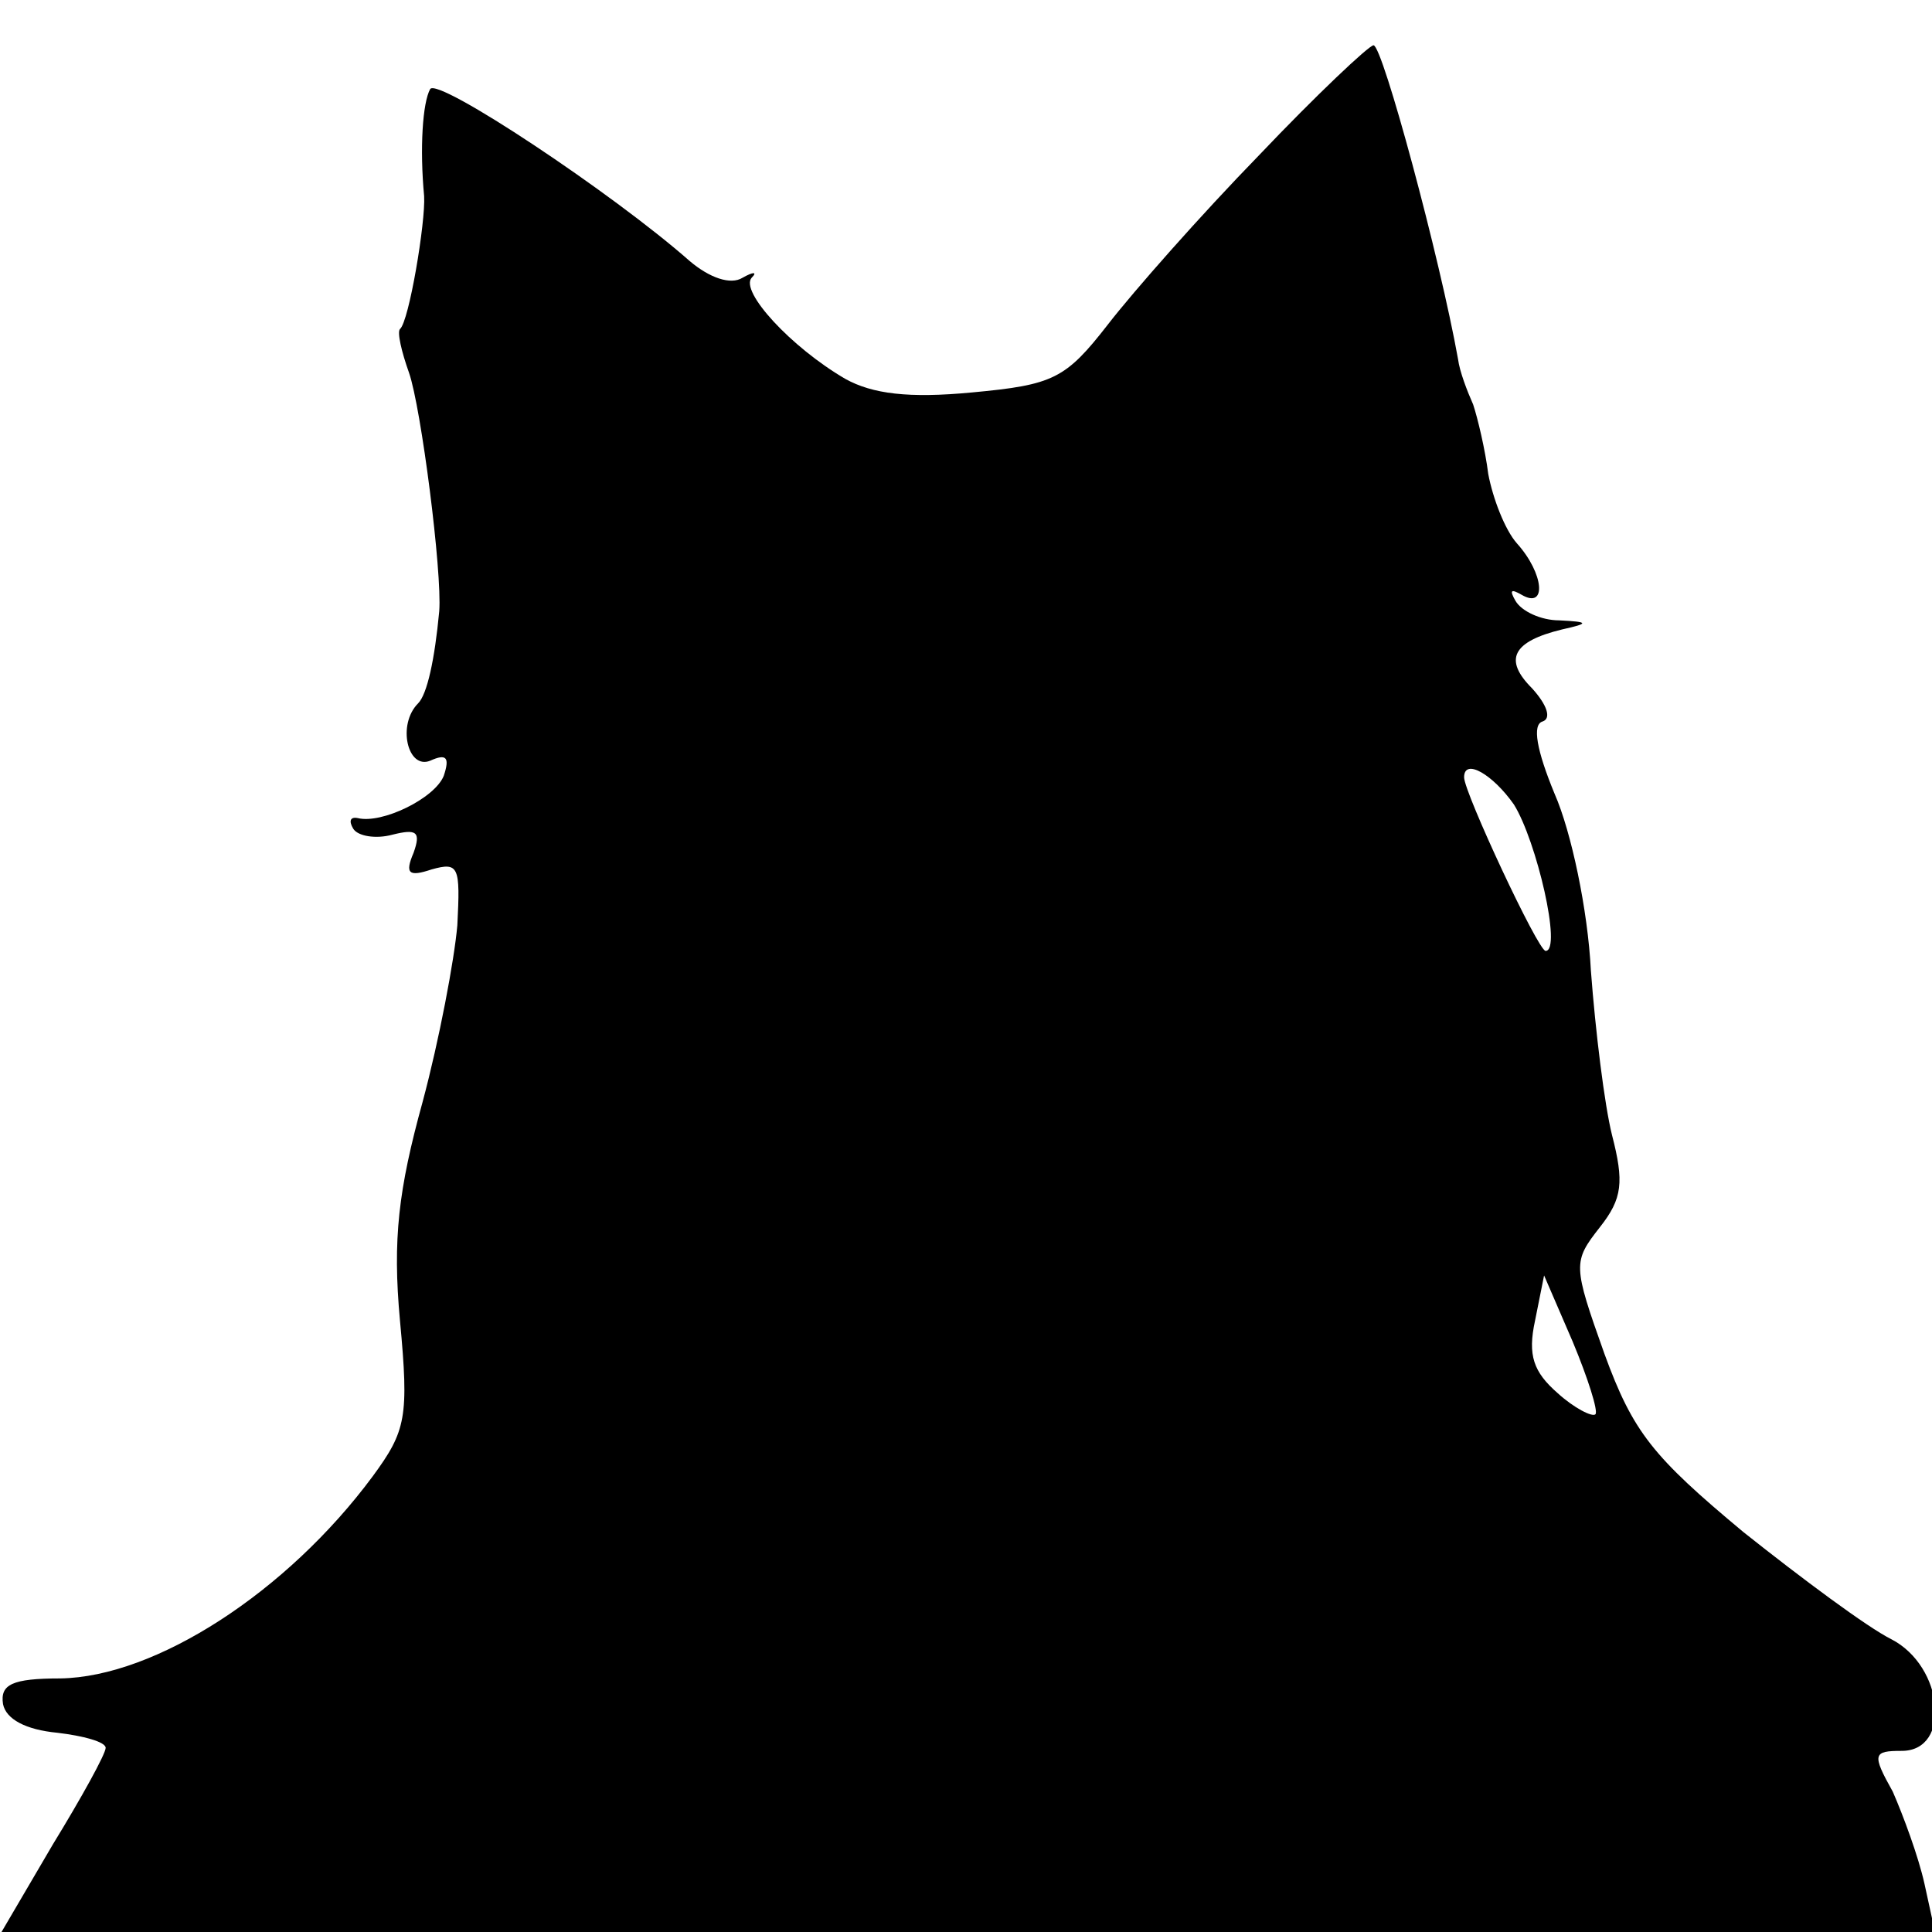
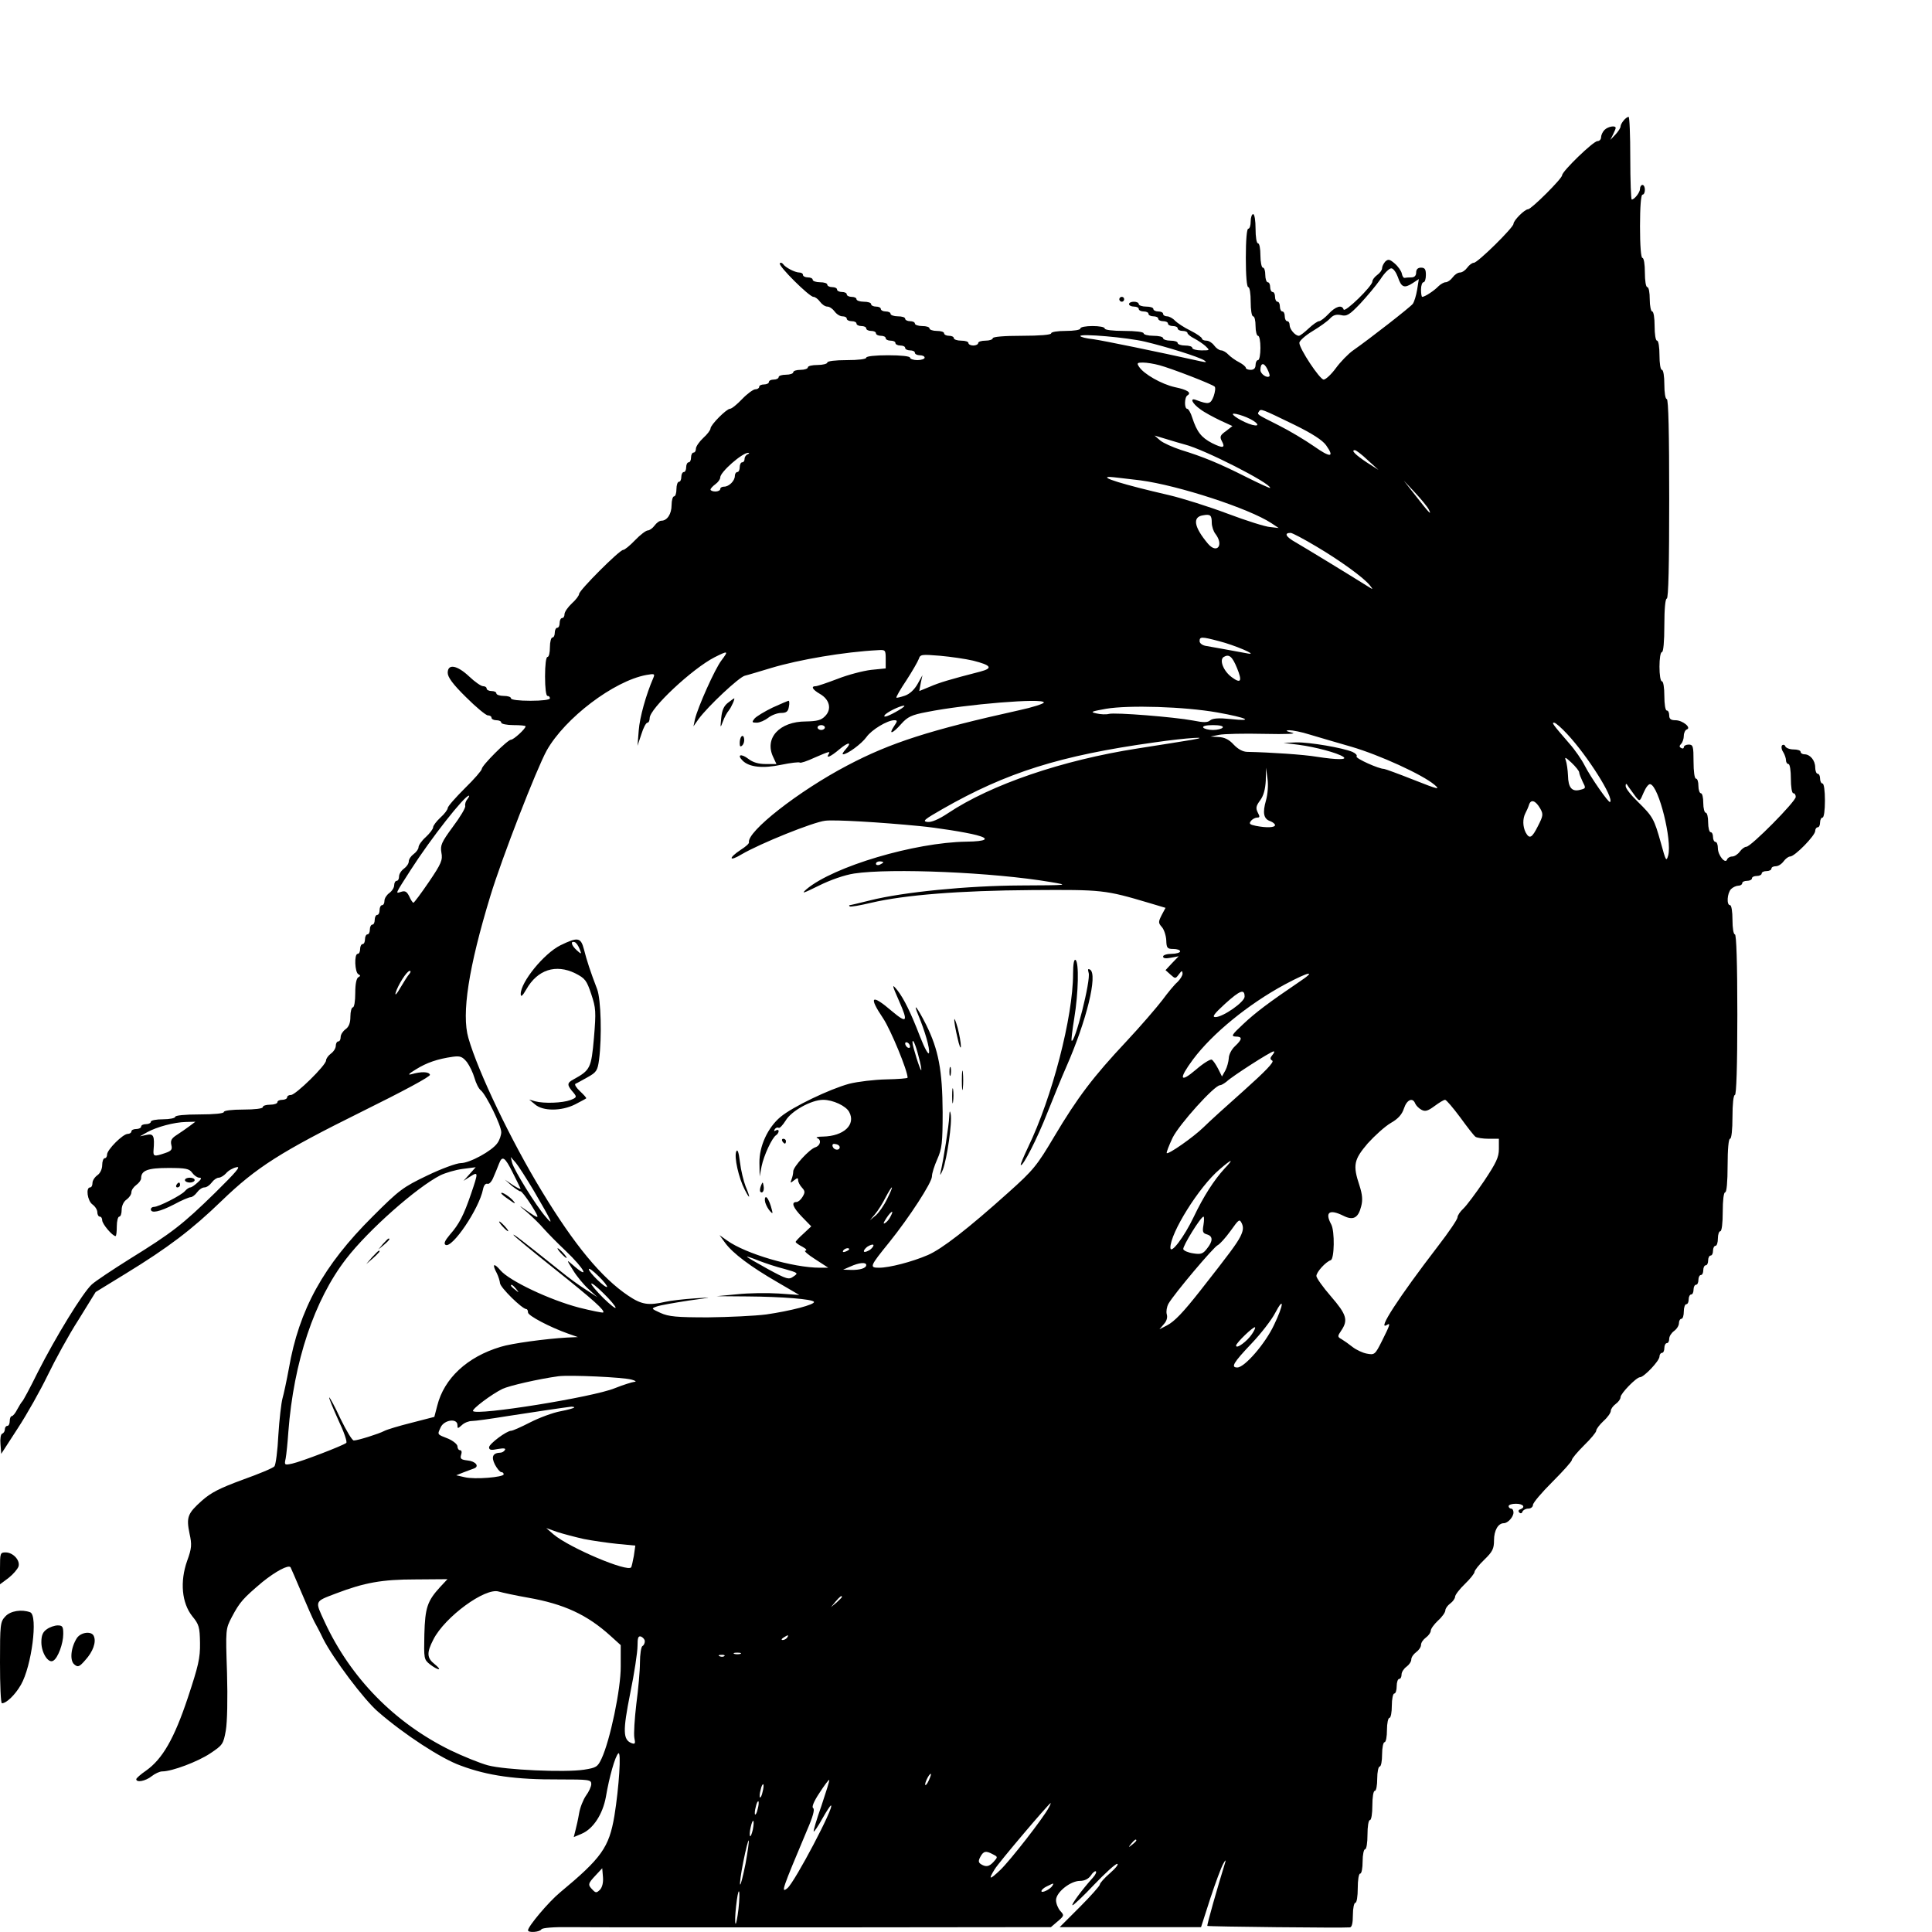
- <svg xmlns="http://www.w3.org/2000/svg" version="1.0" width="128pt" height="128pt" viewBox="0 0 128 128" preserveAspectRatio="xMidYMid meet">
-   <g transform="translate(0,128) scale(0.1,-0.1)" fill="#000000" stroke="none">
-     <path d="M834 1177 c-38 -39 -83 -90 -100 -112 -28 -36 -36 -40 -90 -45 -42 -4 -66 -1 -84 9 -36 21 -70 58 -62 67 4 4 1 4 -6 0 -8 -5 -22 0 -35 11 -51 45 -167 122 -172 114 -5 -9 -7 -39 -4 -71 1 -17 -10 -83 -16 -88 -2 -2 1 -15 6 -29 8 -23 22 -132 20 -158 -3 -32 -8 -55 -14 -61 -14 -14 -7 -44 8 -38 11 5 13 2 9 -10 -6 -15 -41 -32 -57 -28 -5 1 -6 -2 -3 -7 3 -5 15 -7 26 -4 16 4 19 2 14 -12 -6 -14 -3 -16 12 -11 18 5 19 2 17 -37 -2 -23 -12 -76 -23 -117 -16 -58 -20 -91 -15 -145 6 -64 4 -73 -18 -103 -57 -77 -144 -133 -207 -134 -32 0 -40 -4 -38 -17 2 -10 15 -17 36 -19 17 -2 32 -6 32 -10 0 -4 -16 -33 -35 -64 l-34 -58 640 0 641 0 -7 32 c-4 18 -14 45 -21 61 -14 25 -13 27 6 27 33 0 28 56 -7 74 -16 8 -59 40 -98 71 -60 50 -73 66 -92 118 -21 59 -21 61 -3 84 15 19 16 30 8 61 -5 20 -11 69 -14 109 -2 40 -13 92 -24 117 -12 29 -15 46 -8 48 6 2 3 11 -7 22 -19 19 -13 31 20 39 18 4 18 5 -2 6 -12 0 -25 6 -29 13 -4 7 -3 8 4 4 17 -10 15 14 -3 34 -8 9 -16 30 -19 46 -2 16 -7 37 -10 46 -4 9 -9 22 -10 30 -12 67 -50 208 -56 208 -3 0 -38 -33 -76 -73z m169 -430 c15 -24 32 -97 21 -97 -5 0 -54 105 -54 115 0 13 19 2 33 -18z m54 -404 c-2 -2 -14 4 -25 14 -16 14 -20 25 -15 48 l6 30 19 -44 c10 -24 17 -46 15 -48z" />
+ <svg xmlns="http://www.w3.org/2000/svg" version="1.0" width="794pt" height="794pt" viewBox="0 0 794 794" preserveAspectRatio="xMidYMid meet">
+   <g transform="translate(0,794) scale(0.1,-0.1)" fill="#000000" stroke="none">
+     <path d="M6673 7445 c-7 -8 -13 -19 -13 -25 0 -6 -10 -21 -21 -33 l-21 -22 11 22 c6 12 11 24 11 27 0 12 -32 6 -46 -8 -8 -8 -14 -22 -14 -30 0 -9 -7 -16 -15 -16 -17 0 -145 -124 -145 -140 0 -14 -127 -140 -140 -140 -14 0 -60 -46 -60 -60 0 -15 -147 -160 -163 -160 -7 0 -19 -9 -27 -20 -8 -11 -21 -20 -30 -20 -9 0 -22 -9 -30 -20 -8 -11 -21 -20 -29 -20 -7 0 -21 -8 -30 -17 -16 -17 -55 -43 -66 -43 -3 0 -5 14 -5 30 0 17 5 30 10 30 6 0 10 14 10 30 0 23 -4 30 -20 30 -13 0 -20 -7 -20 -20 0 -13 -7 -20 -20 -20 -11 0 -23 -1 -27 -2 -5 -1 -10 7 -12 18 -2 10 -15 29 -29 41 -21 18 -27 19 -39 8 -7 -8 -13 -20 -13 -27 0 -8 -9 -20 -20 -28 -11 -8 -20 -20 -20 -27 0 -19 -113 -129 -118 -115 -7 21 -33 13 -62 -18 -15 -16 -33 -30 -39 -30 -6 0 -25 -13 -43 -30 -17 -16 -35 -30 -40 -30 -15 0 -38 27 -38 44 0 9 -4 16 -10 16 -5 0 -10 9 -10 20 0 11 -4 20 -10 20 -5 0 -10 9 -10 20 0 11 -4 20 -10 20 -5 0 -10 9 -10 20 0 11 -4 20 -10 20 -5 0 -10 9 -10 20 0 11 -4 20 -10 20 -5 0 -10 14 -10 30 0 17 -4 30 -10 30 -5 0 -10 23 -10 50 0 28 -4 50 -10 50 -6 0 -10 27 -10 60 0 33 -4 60 -10 60 -5 0 -10 -13 -10 -30 0 -16 -4 -30 -10 -30 -6 0 -10 -47 -10 -120 0 -73 4 -120 10 -120 6 0 10 -27 10 -60 0 -33 4 -60 10 -60 6 0 10 -18 10 -40 0 -22 5 -40 10 -40 6 0 10 -22 10 -50 0 -27 -4 -50 -10 -50 -5 0 -10 -9 -10 -20 0 -13 -7 -20 -20 -20 -11 0 -20 4 -20 8 0 5 -12 15 -27 23 -16 8 -35 22 -44 31 -9 10 -23 18 -30 18 -8 0 -21 9 -29 20 -8 11 -22 20 -32 20 -10 0 -18 4 -18 8 0 5 -21 20 -47 33 -27 13 -55 32 -64 41 -9 10 -24 18 -33 18 -9 0 -16 5 -16 10 0 6 -9 10 -20 10 -11 0 -20 5 -20 10 0 6 -13 10 -30 10 -16 0 -30 5 -30 10 0 6 -9 10 -20 10 -11 0 -20 -4 -20 -10 0 -5 9 -10 20 -10 11 0 20 -4 20 -10 0 -5 9 -10 20 -10 11 0 20 -4 20 -10 0 -5 9 -10 20 -10 11 0 20 -4 20 -10 0 -5 9 -10 20 -10 11 0 20 -4 20 -10 0 -5 9 -10 20 -10 11 0 20 -4 20 -10 0 -5 9 -10 20 -10 11 0 20 -4 20 -8 0 -5 12 -15 28 -23 15 -8 36 -22 46 -31 19 -18 19 -18 -17 -18 -20 0 -37 5 -37 10 0 6 -13 10 -30 10 -16 0 -30 5 -30 10 0 6 -13 10 -30 10 -16 0 -30 5 -30 10 0 6 -18 10 -40 10 -22 0 -40 5 -40 10 0 6 -33 10 -80 10 -47 0 -80 4 -80 10 0 6 -22 10 -50 10 -27 0 -50 -4 -50 -10 0 -6 -27 -10 -60 -10 -33 0 -60 -4 -60 -10 0 -6 -47 -10 -120 -10 -73 0 -120 -4 -120 -10 0 -5 -13 -10 -30 -10 -16 0 -30 -4 -30 -10 0 -5 -9 -10 -20 -10 -11 0 -20 5 -20 10 0 6 -13 10 -30 10 -16 0 -30 5 -30 10 0 6 -9 10 -20 10 -11 0 -20 5 -20 10 0 6 -13 10 -30 10 -16 0 -30 5 -30 10 0 6 -13 10 -30 10 -16 0 -30 5 -30 10 0 6 -9 10 -20 10 -11 0 -20 5 -20 10 0 6 -13 10 -30 10 -16 0 -30 5 -30 10 0 6 -9 10 -20 10 -11 0 -20 5 -20 10 0 6 -9 10 -20 10 -11 0 -20 5 -20 10 0 6 -13 10 -30 10 -16 0 -30 5 -30 10 0 6 -9 10 -20 10 -11 0 -20 5 -20 10 0 6 -9 10 -20 10 -11 0 -20 5 -20 10 0 6 -9 10 -20 10 -11 0 -20 5 -20 10 0 6 -13 10 -30 10 -16 0 -30 5 -30 10 0 6 -9 10 -20 10 -11 0 -20 5 -20 10 0 6 -7 10 -15 10 -17 0 -57 20 -67 35 -4 5 -10 7 -13 3 -9 -9 121 -138 138 -138 7 0 19 -9 27 -20 8 -11 21 -20 30 -20 9 0 22 -9 30 -20 8 -11 22 -20 32 -20 10 0 18 -4 18 -10 0 -5 9 -10 20 -10 11 0 20 -4 20 -10 0 -5 9 -10 20 -10 11 0 20 -4 20 -10 0 -5 9 -10 20 -10 11 0 20 -4 20 -10 0 -5 9 -10 20 -10 11 0 20 -4 20 -10 0 -5 9 -10 20 -10 11 0 20 -4 20 -10 0 -5 9 -10 20 -10 11 0 20 -4 20 -10 0 -5 9 -10 20 -10 11 0 20 -4 20 -10 0 -5 9 -10 20 -10 11 0 20 -4 20 -10 0 -5 -13 -10 -30 -10 -16 0 -30 5 -30 10 0 6 -37 10 -90 10 -53 0 -90 -4 -90 -10 0 -6 -33 -10 -80 -10 -47 0 -80 -4 -80 -10 0 -5 -18 -10 -40 -10 -22 0 -40 -4 -40 -10 0 -5 -13 -10 -30 -10 -16 0 -30 -4 -30 -10 0 -5 -13 -10 -30 -10 -16 0 -30 -4 -30 -10 0 -5 -9 -10 -20 -10 -11 0 -20 -4 -20 -10 0 -5 -9 -10 -20 -10 -11 0 -20 -4 -20 -10 0 -5 -7 -10 -16 -10 -8 0 -33 -18 -54 -40 -21 -22 -43 -40 -50 -40 -14 0 -80 -66 -80 -81 0 -6 -13 -24 -30 -39 -16 -15 -30 -35 -30 -44 0 -9 -4 -16 -10 -16 -5 0 -10 -9 -10 -20 0 -11 -4 -20 -10 -20 -5 0 -10 -9 -10 -20 0 -11 -4 -20 -10 -20 -5 0 -10 -9 -10 -20 0 -11 -4 -20 -10 -20 -5 0 -10 -13 -10 -30 0 -16 -4 -30 -10 -30 -5 0 -10 -16 -10 -36 0 -36 -18 -64 -42 -64 -8 0 -20 -9 -28 -20 -8 -11 -21 -20 -28 -20 -7 0 -31 -18 -52 -40 -21 -22 -43 -40 -49 -40 -15 0 -181 -166 -181 -181 0 -6 -13 -24 -30 -39 -16 -15 -30 -35 -30 -44 0 -9 -4 -16 -10 -16 -5 0 -10 -9 -10 -20 0 -11 -4 -20 -10 -20 -5 0 -10 -9 -10 -20 0 -11 -4 -20 -10 -20 -5 0 -10 -18 -10 -40 0 -22 -4 -40 -10 -40 -6 0 -10 -33 -10 -80 0 -47 4 -80 10 -80 6 0 10 -4 10 -10 0 -6 -33 -10 -80 -10 -47 0 -80 4 -80 10 0 6 -13 10 -30 10 -16 0 -30 5 -30 10 0 6 -9 10 -20 10 -11 0 -20 5 -20 10 0 6 -7 10 -15 10 -8 0 -34 18 -57 40 -50 47 -88 53 -88 15 0 -18 21 -47 75 -100 41 -41 82 -75 90 -75 8 0 15 -4 15 -10 0 -5 9 -10 20 -10 11 0 20 -4 20 -10 0 -5 23 -10 50 -10 28 0 50 -2 50 -5 0 -10 -49 -55 -60 -55 -14 0 -120 -106 -120 -120 0 -6 -31 -42 -70 -80 -38 -38 -70 -74 -70 -81 0 -6 -13 -24 -30 -39 -16 -15 -30 -33 -30 -40 0 -7 -14 -25 -30 -40 -17 -15 -30 -34 -30 -42 0 -7 -9 -20 -20 -28 -11 -8 -20 -21 -20 -30 0 -9 -9 -22 -20 -30 -11 -8 -20 -22 -20 -32 0 -10 -4 -18 -10 -18 -5 0 -10 -8 -10 -18 0 -10 -9 -24 -20 -32 -11 -8 -20 -22 -20 -32 0 -10 -4 -18 -10 -18 -5 0 -10 -9 -10 -20 0 -11 -4 -20 -10 -20 -5 0 -10 -9 -10 -20 0 -11 -4 -20 -10 -20 -5 0 -10 -9 -10 -20 0 -11 -4 -20 -10 -20 -5 0 -10 -9 -10 -20 0 -11 -4 -20 -10 -20 -5 0 -10 -9 -10 -20 0 -11 -4 -20 -10 -20 -15 0 -12 -77 3 -84 9 -5 9 -7 0 -12 -8 -4 -13 -27 -13 -65 0 -33 -4 -59 -10 -59 -5 0 -10 -17 -10 -38 0 -26 -6 -42 -20 -52 -11 -8 -20 -22 -20 -32 0 -10 -4 -18 -10 -18 -5 0 -10 -8 -10 -18 0 -10 -9 -24 -20 -32 -11 -8 -20 -21 -20 -28 0 -20 -125 -142 -144 -142 -9 0 -16 -4 -16 -10 0 -5 -9 -10 -20 -10 -11 0 -20 -4 -20 -10 0 -5 -13 -10 -30 -10 -16 0 -30 -4 -30 -10 0 -6 -33 -10 -80 -10 -47 0 -80 -4 -80 -10 0 -6 -40 -10 -100 -10 -60 0 -100 -4 -100 -10 0 -5 -22 -10 -50 -10 -27 0 -50 -4 -50 -10 0 -5 -9 -10 -20 -10 -11 0 -20 -4 -20 -10 0 -5 -9 -10 -20 -10 -11 0 -20 -4 -20 -10 0 -5 -7 -10 -15 -10 -20 0 -85 -65 -85 -85 0 -8 -4 -15 -10 -15 -5 0 -10 -13 -10 -28 0 -16 -8 -34 -20 -42 -11 -8 -20 -22 -20 -32 0 -10 -4 -18 -10 -18 -18 0 -11 -55 10 -70 11 -8 20 -22 20 -32 0 -10 5 -18 10 -18 6 0 10 -7 10 -15 0 -15 42 -65 55 -65 3 0 5 18 5 40 0 22 5 40 10 40 6 0 10 13 10 28 0 16 8 34 20 42 11 8 20 21 20 30 0 9 9 22 20 30 11 8 20 20 20 28 0 32 28 42 112 42 72 0 86 -3 98 -20 8 -11 21 -20 29 -20 11 0 9 -6 -7 -20 -12 -11 -25 -20 -30 -20 -5 0 -15 -7 -22 -15 -14 -17 -108 -65 -127 -65 -7 0 -13 -4 -13 -10 0 -18 37 -10 95 20 31 17 62 30 69 30 6 0 18 9 26 20 8 11 21 20 30 20 9 0 22 9 30 20 8 11 21 20 29 20 7 0 21 8 30 18 9 11 28 22 43 25 20 5 -2 -20 -88 -105 -134 -131 -178 -165 -351 -272 -70 -44 -141 -91 -156 -105 -37 -34 -148 -215 -222 -361 -31 -63 -60 -117 -64 -120 -3 -3 -12 -17 -20 -32 -8 -16 -18 -28 -23 -28 -4 0 -8 -9 -8 -20 0 -11 -4 -20 -10 -20 -5 0 -10 -6 -10 -14 0 -8 -5 -16 -11 -18 -6 -2 -9 -21 -7 -43 l3 -40 68 105 c38 58 93 156 123 218 30 62 86 165 126 227 l71 115 124 76 c173 106 271 180 394 299 143 138 244 202 577 367 168 83 282 144 279 151 -4 13 -36 14 -77 2 -16 -4 -9 3 19 20 45 28 89 43 152 52 30 4 39 1 58 -22 11 -15 25 -44 31 -65 6 -21 17 -44 26 -51 22 -18 84 -144 84 -172 0 -12 -7 -33 -16 -45 -22 -32 -114 -82 -150 -82 -17 0 -80 -23 -138 -51 -100 -48 -115 -59 -225 -169 -202 -201 -302 -382 -344 -625 -9 -49 -21 -105 -26 -122 -5 -18 -13 -86 -17 -150 -3 -65 -11 -123 -16 -129 -5 -7 -63 -31 -130 -55 -95 -35 -131 -53 -169 -87 -58 -52 -64 -67 -50 -135 10 -45 9 -60 -10 -112 -30 -85 -22 -173 21 -227 28 -34 31 -45 32 -110 1 -63 -7 -95 -50 -225 -56 -168 -104 -252 -172 -300 -22 -15 -40 -31 -40 -35 0 -15 38 -8 63 12 14 11 33 20 44 20 40 0 146 40 197 74 51 34 54 38 64 94 6 34 8 132 5 237 -6 180 -6 180 20 230 33 62 46 76 125 143 56 45 107 72 116 61 1 -2 22 -49 45 -104 23 -55 47 -109 53 -120 6 -11 23 -42 36 -70 41 -81 169 -252 227 -301 106 -92 259 -192 338 -220 112 -42 228 -58 404 -57 124 0 133 -1 133 -19 0 -10 -10 -32 -22 -48 -11 -16 -24 -48 -28 -72 -4 -24 -11 -55 -15 -70 l-7 -28 33 14 c47 20 86 80 99 151 14 83 38 167 51 179 13 13 3 -140 -16 -257 -22 -130 -53 -173 -224 -315 -47 -39 -131 -139 -131 -155 0 -11 48 -8 55 4 4 6 50 10 118 9 62 -1 531 -1 1044 -1 l932 1 28 24 c27 23 27 25 10 43 -9 11 -17 30 -17 44 0 32 59 79 98 79 19 0 35 8 45 22 8 13 18 20 21 17 3 -3 -2 -14 -12 -25 -46 -51 -92 -114 -84 -114 4 0 45 38 89 85 45 47 87 85 94 85 8 0 -5 -17 -29 -38 -23 -20 -42 -41 -42 -47 0 -5 -37 -47 -82 -92 l-83 -83 291 0 290 0 38 118 c21 64 45 128 53 142 9 17 12 18 8 5 -31 -100 -76 -257 -73 -260 3 -3 559 -9 586 -6 8 1 12 18 12 51 0 28 5 50 10 50 6 0 10 27 10 60 0 33 4 60 10 60 6 0 10 23 10 50 0 28 5 50 10 50 6 0 10 27 10 60 0 33 4 60 10 60 6 0 10 27 10 60 0 33 4 60 10 60 6 0 10 23 10 50 0 28 5 50 10 50 6 0 10 23 10 50 0 28 5 50 10 50 6 0 10 23 10 50 0 28 5 50 10 50 6 0 10 23 10 50 0 28 5 50 10 50 6 0 10 14 10 30 0 17 5 30 10 30 6 0 10 8 10 18 0 10 9 24 20 32 11 8 20 21 20 30 0 9 9 22 20 30 11 8 20 21 20 30 0 9 9 22 20 30 11 8 20 21 20 28 0 8 14 27 30 42 17 15 30 34 30 42 0 7 9 20 20 28 11 8 20 21 20 28 0 7 18 31 40 52 22 21 40 44 40 50 0 6 18 29 40 50 34 33 40 45 40 80 0 40 17 70 40 70 17 0 40 26 40 44 0 9 -4 16 -10 16 -5 0 -10 5 -10 10 0 6 14 10 30 10 30 0 41 -14 18 -23 -8 -2 -9 -8 -4 -13 5 -5 11 -4 13 4 3 6 13 12 24 12 10 0 19 7 19 15 0 9 36 51 80 95 44 44 80 84 80 90 0 6 23 33 50 60 28 27 50 54 50 60 0 7 14 25 30 40 17 15 30 34 30 42 0 7 9 20 20 28 11 8 20 20 20 28 0 15 65 82 80 82 16 0 80 67 80 85 0 8 5 15 10 15 6 0 10 9 10 20 0 11 5 20 10 20 6 0 10 8 10 18 0 10 9 24 20 32 11 8 20 22 20 32 0 10 5 18 10 18 6 0 10 14 10 30 0 17 5 30 10 30 6 0 10 9 10 20 0 11 5 20 10 20 6 0 10 9 10 20 0 11 5 20 10 20 6 0 10 9 10 20 0 11 5 20 10 20 6 0 10 9 10 20 0 11 5 20 10 20 6 0 10 9 10 20 0 11 5 20 10 20 6 0 10 9 10 20 0 11 5 20 10 20 6 0 10 14 10 30 0 17 5 30 10 30 6 0 10 33 10 80 0 47 4 80 10 80 6 0 10 43 10 110 0 67 4 110 10 110 6 0 10 37 10 90 0 53 4 90 10 90 6 0 10 117 10 330 0 213 -4 330 -10 330 -6 0 -10 27 -10 60 0 33 -4 60 -10 60 -15 0 -12 49 4 66 8 8 22 14 30 14 9 0 16 5 16 10 0 6 9 10 20 10 11 0 20 5 20 10 0 6 9 10 20 10 11 0 20 5 20 10 0 6 9 10 20 10 11 0 20 5 20 10 0 6 8 10 18 10 10 0 24 9 32 20 8 11 20 20 27 20 19 0 103 86 103 105 0 8 5 15 10 15 6 0 10 9 10 20 0 11 5 20 10 20 6 0 10 30 10 70 0 40 -4 70 -10 70 -5 0 -10 9 -10 20 0 11 -4 20 -10 20 -5 0 -10 12 -10 26 0 29 -21 54 -44 54 -9 0 -16 5 -16 10 0 6 -13 10 -29 10 -16 0 -31 6 -34 13 -2 6 -8 8 -13 4 -4 -4 -3 -17 4 -27 7 -11 12 -27 12 -35 0 -8 5 -15 10 -15 6 0 10 -27 10 -60 0 -33 4 -60 10 -60 6 0 10 -7 10 -15 0 -19 -184 -205 -203 -205 -7 0 -19 -9 -27 -20 -8 -11 -22 -20 -31 -20 -10 0 -19 -6 -21 -12 -7 -21 -38 17 -38 46 0 14 -4 26 -10 26 -5 0 -10 9 -10 20 0 11 -4 20 -10 20 -5 0 -10 18 -10 40 0 22 -4 40 -10 40 -5 0 -10 18 -10 40 0 22 -4 40 -10 40 -5 0 -10 14 -10 30 0 17 -4 30 -10 30 -6 0 -10 30 -10 70 0 63 -2 70 -20 70 -11 0 -20 -5 -20 -11 0 -5 -5 -7 -11 -3 -8 4 -8 9 0 17 6 6 11 21 11 33 0 12 6 24 12 26 21 7 -17 38 -46 38 -19 0 -26 5 -26 20 0 11 -4 20 -10 20 -6 0 -10 27 -10 60 0 33 -4 60 -10 60 -6 0 -10 27 -10 60 0 33 4 60 10 60 6 0 10 43 10 110 0 67 4 110 10 110 7 0 10 143 10 410 0 267 -3 410 -10 410 -6 0 -10 27 -10 60 0 33 -4 60 -10 60 -6 0 -10 27 -10 60 0 33 -4 60 -10 60 -6 0 -10 27 -10 60 0 33 -4 60 -10 60 -5 0 -10 23 -10 50 0 28 -4 50 -10 50 -6 0 -10 27 -10 60 0 33 -4 60 -10 60 -6 0 -10 50 -10 130 0 80 4 130 10 130 6 0 10 9 10 20 0 11 -4 20 -10 20 -5 0 -10 -7 -10 -16 0 -15 -23 -44 -34 -44 -3 0 -6 77 -6 170 0 94 -3 170 -7 170 -5 -1 -14 -7 -20 -15z m-928 -644 c14 -42 26 -47 60 -25 l26 17 -7 -44 c-4 -24 -12 -50 -18 -58 -11 -14 -175 -142 -245 -191 -20 -14 -52 -47 -71 -73 -19 -26 -42 -47 -50 -47 -16 0 -100 127 -100 151 0 8 24 30 54 48 30 18 62 41 72 52 13 14 25 18 45 14 24 -6 35 1 79 47 27 29 65 74 83 100 17 27 38 47 46 45 8 -1 19 -17 26 -36z m-1040 -265 c89 -21 223 -63 244 -77 12 -8 9 -9 -14 -4 -185 41 -400 85 -442 91 -29 3 -53 9 -53 13 0 11 193 -6 265 -23z m60 -97 c49 -13 217 -78 227 -88 4 -4 2 -21 -4 -39 -13 -34 -21 -35 -72 -16 -28 11 -17 -14 17 -38 17 -13 55 -33 82 -46 l50 -23 -27 -21 c-23 -16 -26 -23 -17 -40 16 -29 6 -32 -40 -9 -44 23 -62 46 -81 104 -6 20 -16 37 -21 37 -12 0 -12 47 1 55 18 11 1 23 -52 34 -54 12 -128 54 -147 84 -10 15 -7 17 16 17 16 0 46 -5 68 -11z m452 -45 c-9 -10 -37 9 -37 25 0 30 14 33 28 5 7 -14 12 -28 9 -30z m105 -201 c71 -35 113 -62 128 -83 36 -51 18 -52 -50 -4 -36 25 -101 64 -145 86 -93 47 -89 44 -81 57 8 12 8 12 148 -56z m-199 32 c45 -19 61 -41 23 -31 -35 9 -96 46 -75 46 9 0 33 -7 52 -15z m-253 -112 c79 -20 350 -158 350 -178 0 -3 -45 18 -99 45 -111 56 -177 83 -268 111 -33 11 -72 28 -85 39 l-23 20 50 -15 c28 -9 61 -18 75 -22z m751 -64 l44 -40 -47 30 c-48 32 -67 51 -50 51 5 0 29 -18 53 -41z m-2548 24 c-7 -2 -13 -11 -13 -19 0 -8 -4 -14 -10 -14 -5 0 -10 -9 -10 -20 0 -11 -4 -20 -10 -20 -5 0 -10 -7 -10 -16 0 -20 -24 -44 -44 -44 -9 0 -16 -4 -16 -10 0 -5 -9 -10 -20 -10 -11 0 -20 4 -20 8 0 4 9 14 20 22 11 8 20 20 20 28 0 22 90 101 115 101 6 0 4 -3 -2 -6z m1613 -107 c158 -21 448 -116 539 -176 l30 -20 -35 4 c-19 1 -98 26 -175 55 -77 29 -185 63 -240 76 -191 44 -290 75 -244 75 9 0 64 -7 125 -14z m1186 -120 c14 -28 0 -13 -56 59 l-47 60 46 -49 c25 -27 51 -58 57 -70z m-892 -54 c0 -15 7 -36 15 -46 36 -47 6 -84 -31 -40 -57 68 -64 109 -21 116 31 6 37 1 37 -30z m430 -98 c98 -58 196 -129 220 -160 14 -18 14 -18 -10 -3 -83 52 -257 158 -295 180 -41 23 -49 39 -21 39 7 0 54 -25 106 -56z m-400 -389 c63 -16 162 -58 120 -51 -77 14 -158 29 -177 32 -13 3 -23 11 -23 19 0 19 8 19 80 0z m-1370 -74 l0 -38 -60 -6 c-33 -4 -95 -20 -138 -37 -42 -16 -83 -30 -89 -30 -22 0 -14 -14 17 -32 40 -23 49 -63 21 -91 -16 -17 -33 -21 -79 -22 -109 0 -172 -69 -134 -147 l13 -28 -44 0 c-30 0 -53 7 -71 21 -30 23 -49 18 -24 -7 27 -27 83 -33 159 -17 39 8 73 12 76 9 3 -3 30 6 60 20 62 27 67 28 58 14 -12 -19 10 -9 44 20 38 32 55 32 26 0 -10 -11 -15 -20 -10 -20 17 0 76 43 96 71 21 30 86 69 114 69 14 0 14 -3 -1 -25 -24 -36 -6 -31 30 10 26 29 42 37 106 49 160 32 480 58 480 39 0 -5 -46 -20 -102 -32 -365 -81 -528 -133 -706 -227 -200 -105 -413 -272 -404 -316 1 -5 -14 -18 -33 -30 -53 -35 -50 -51 3 -19 77 45 293 132 343 138 38 5 225 -6 389 -22 72 -7 187 -25 233 -37 58 -15 41 -26 -41 -27 -213 -3 -546 -102 -657 -195 -24 -21 -15 -18 50 14 48 24 106 44 145 50 151 23 573 5 808 -35 77 -13 76 -13 -123 -14 -219 -1 -482 -27 -618 -61 -44 -11 -82 -20 -85 -20 -3 0 -3 -2 0 -5 3 -3 43 4 89 15 137 32 362 50 659 52 291 2 301 1 483 -53 l67 -20 -16 -30 c-14 -28 -14 -32 1 -49 9 -10 17 -35 18 -54 1 -32 4 -36 29 -36 15 0 28 -4 28 -10 0 -5 -16 -10 -35 -10 -19 0 -35 -5 -35 -11 0 -8 11 -9 32 -5 l32 6 -27 -28 -27 -29 20 -18 c20 -18 21 -18 35 1 12 16 14 16 15 3 0 -9 -10 -24 -21 -35 -12 -10 -40 -44 -62 -74 -23 -30 -89 -107 -148 -170 -136 -145 -200 -229 -297 -392 -70 -118 -85 -137 -188 -229 -166 -149 -273 -232 -331 -257 -65 -28 -158 -52 -200 -52 -41 0 -39 5 42 105 82 102 175 245 175 270 0 13 10 44 22 71 19 43 22 66 22 194 -1 172 -17 256 -68 359 -37 73 -56 96 -32 39 27 -65 48 -137 44 -155 -2 -10 -18 18 -37 67 -38 99 -66 155 -92 189 -25 31 -24 25 6 -43 38 -86 33 -94 -29 -42 -85 73 -98 62 -36 -30 31 -47 100 -214 100 -243 0 -3 -39 -6 -88 -7 -48 -1 -116 -9 -152 -18 -81 -22 -233 -95 -282 -136 -53 -44 -88 -121 -87 -189 l1 -56 8 42 c9 44 43 118 60 128 5 3 10 11 10 16 0 6 -5 7 -12 3 -7 -4 -8 -3 -4 5 4 6 11 9 16 6 4 -3 17 11 29 30 23 39 105 85 154 85 40 0 94 -25 107 -50 28 -52 -22 -99 -107 -101 -21 0 -32 -3 -25 -6 19 -7 14 -31 -7 -38 -24 -7 -91 -80 -91 -99 0 -8 -3 -23 -7 -33 -6 -16 -5 -16 10 -4 14 11 17 11 17 1 0 -8 7 -21 16 -31 13 -14 13 -20 2 -38 -7 -12 -18 -21 -25 -21 -23 0 -14 -23 24 -62 l37 -38 -32 -30 c-18 -16 -32 -31 -32 -34 0 -3 12 -12 28 -20 15 -8 20 -15 12 -16 -8 0 10 -16 40 -35 l54 -35 -34 0 c-111 0 -305 57 -382 112 l-31 22 24 -33 c31 -42 104 -97 215 -161 l89 -52 -85 6 c-47 3 -123 2 -170 -3 l-85 -8 127 -1 c142 -1 266 -11 273 -22 7 -11 -98 -38 -196 -52 -46 -6 -154 -11 -239 -12 -129 0 -162 3 -195 18 -39 18 -40 18 -15 27 14 5 72 15 130 24 102 14 103 14 25 9 -44 -3 -98 -9 -120 -14 -70 -16 -98 -12 -153 25 -110 74 -221 208 -355 429 -125 205 -262 490 -302 630 -29 99 1 291 90 583 48 158 190 523 232 599 75 133 275 285 409 310 34 6 36 5 29 -12 -30 -69 -56 -162 -60 -216 l-5 -63 16 48 c8 26 19 47 25 47 5 0 9 9 9 19 0 39 175 203 267 250 56 28 58 27 28 -13 -27 -35 -97 -192 -109 -242 l-6 -29 21 30 c39 53 166 172 190 178 13 3 62 18 109 32 113 34 300 66 438 73 31 2 32 1 32 -37z m359 -6 c75 -19 83 -31 30 -45 -124 -32 -168 -45 -207 -62 l-44 -18 6 33 7 32 -20 -36 c-13 -23 -32 -41 -52 -48 -18 -6 -34 -10 -35 -8 -2 2 16 34 41 71 24 37 47 77 51 88 6 19 12 19 87 13 45 -4 106 -13 136 -20z m1085 -31 c22 -54 16 -65 -22 -37 -34 25 -52 71 -33 83 22 13 35 3 55 -46z m-1389 -172 c-42 -25 -68 -34 -59 -21 7 11 61 38 79 39 6 0 -3 -8 -20 -18z m1308 -10 c123 -22 155 -38 54 -27 -48 5 -72 3 -83 -5 -11 -10 -27 -10 -72 -1 -74 14 -320 34 -345 27 -11 -3 -34 -2 -51 2 -27 6 -22 8 39 19 94 16 322 9 458 -15z m1438 -89 c84 -90 193 -263 176 -279 -5 -6 -79 100 -105 151 -11 22 -39 63 -63 90 -71 82 -72 85 -62 85 6 0 30 -21 54 -47z m-3051 27 c0 -5 -7 -10 -15 -10 -8 0 -15 5 -15 10 0 6 7 10 15 10 8 0 15 -4 15 -10z m1635 0 c-3 -5 -21 -10 -40 -10 -19 0 -37 5 -40 10 -4 6 12 10 40 10 28 0 44 -4 40 -10z m358 -29 c34 -10 111 -33 171 -50 116 -34 291 -114 341 -156 26 -22 16 -20 -85 20 -63 25 -118 45 -122 45 -22 0 -117 43 -113 51 4 5 -4 13 -17 19 -41 17 -176 40 -230 39 l-53 -2 63 -8 c68 -9 158 -33 182 -49 20 -13 -25 -13 -109 0 -54 9 -189 18 -284 20 -19 0 -39 11 -57 30 -19 21 -38 30 -62 31 l-33 2 35 7 c19 4 103 6 185 4 93 -2 137 0 115 5 -25 6 -29 9 -12 10 13 0 51 -7 85 -18z m-488 -22 c-27 -5 -126 -20 -220 -35 -309 -48 -602 -148 -779 -266 -39 -26 -68 -38 -85 -36 -22 3 -11 11 64 54 261 149 481 219 870 273 130 19 245 26 150 10z m1595 -133 c0 -6 7 -23 14 -38 14 -27 14 -28 -10 -34 -34 -9 -49 9 -50 59 -1 23 -5 51 -9 62 -6 16 -1 13 23 -9 18 -17 32 -35 32 -40z m-1287 -115 c-15 -52 -10 -77 18 -86 10 -4 19 -11 19 -16 0 -10 -34 -12 -79 -3 -25 5 -29 9 -20 20 6 8 18 14 26 14 11 0 11 4 2 21 -9 18 -7 27 10 50 14 19 21 45 23 81 l1 53 6 -45 c4 -26 1 -64 -6 -89z m1519 15 c17 -21 17 -21 33 17 9 21 21 37 28 34 35 -11 89 -230 73 -292 -8 -28 -10 -23 -30 50 -28 100 -33 109 -95 170 -28 27 -51 56 -50 65 0 12 3 11 12 -4 7 -10 20 -28 29 -40z m-4801 -10 c-7 -8 -11 -21 -9 -28 2 -8 -21 -46 -51 -86 -47 -64 -52 -76 -47 -106 6 -30 0 -45 -51 -120 -32 -47 -61 -86 -64 -86 -3 0 -11 12 -17 26 -10 20 -17 24 -33 19 -25 -8 -27 -13 39 90 84 131 221 305 239 305 3 0 0 -6 -6 -14z m4409 -39 c13 -23 12 -30 -9 -71 -25 -50 -35 -56 -51 -27 -12 24 -13 56 -1 79 5 9 12 25 15 35 8 24 27 17 46 -16z m-2700 -221 c0 -2 -7 -6 -15 -10 -8 -3 -15 -1 -15 4 0 6 7 10 15 10 8 0 15 -2 15 -4z m-1948 -459 c-6 -6 -22 -32 -37 -57 -14 -25 -23 -34 -19 -20 9 31 46 90 58 90 5 0 4 -6 -2 -13z m3655 -34 c-121 -82 -177 -124 -228 -172 -46 -43 -51 -50 -31 -51 29 0 28 -11 -3 -40 -14 -13 -25 -35 -25 -49 -1 -14 -7 -37 -14 -50 l-14 -25 -16 32 c-9 17 -20 34 -26 37 -6 3 -35 -15 -65 -41 -67 -57 -72 -39 -12 42 79 106 227 227 377 308 103 55 134 60 57 9z m-222 -59 c0 -22 -89 -84 -120 -84 -15 0 -6 13 40 55 62 56 80 62 80 29z m-1375 -205 c0 -6 -4 -7 -10 -4 -5 3 -10 11 -10 16 0 6 5 7 10 4 6 -3 10 -11 10 -16z m35 -40 c8 -29 13 -55 11 -57 -4 -3 -36 99 -36 114 0 19 13 -9 25 -57z m1454 5 c-10 -12 -10 -17 0 -23 8 -6 -29 -44 -116 -122 -70 -62 -146 -131 -167 -152 -42 -41 -144 -112 -151 -106 -2 3 9 31 24 63 27 55 172 216 195 216 5 0 17 7 27 15 23 22 182 124 193 124 5 1 3 -6 -5 -15z m587 -199 c4 -9 15 -20 26 -26 15 -8 26 -5 53 15 19 14 38 26 44 26 5 0 33 -33 62 -72 29 -40 57 -76 63 -80 6 -4 30 -8 54 -8 l42 0 0 -42 c0 -34 -11 -57 -61 -132 -34 -50 -72 -101 -85 -113 -13 -12 -24 -28 -24 -36 0 -8 -36 -61 -80 -118 -162 -211 -253 -351 -210 -324 16 10 12 -1 -20 -65 -29 -58 -31 -59 -63 -53 -17 3 -44 16 -58 27 -15 12 -35 26 -45 32 -18 10 -18 12 -1 37 28 42 21 65 -43 139 -33 38 -60 76 -60 84 0 16 38 58 59 65 15 5 17 119 2 147 -27 50 -8 64 49 36 41 -21 62 -10 74 38 7 26 5 49 -7 86 -28 84 -23 106 34 173 29 32 71 70 95 84 30 17 46 35 54 60 12 36 36 46 46 20z m-5037 -93 c-13 -10 -37 -26 -52 -36 -22 -14 -27 -23 -23 -41 5 -19 1 -25 -26 -34 -44 -15 -49 -14 -47 12 5 59 0 69 -28 63 l-28 -6 30 17 c40 22 111 41 159 42 l39 1 -24 -18z m2672 -87 c-1 -15 -24 -12 -29 3 -3 9 2 13 12 10 10 -1 17 -7 17 -13z m-1345 -102 c16 -32 31 -62 33 -67 2 -5 -11 1 -30 13 l-34 23 29 -26 c17 -13 32 -23 35 -22 3 2 23 -23 44 -56 38 -61 37 -62 -23 -20 -30 21 -30 20 5 -9 22 -19 54 -50 70 -69 17 -19 56 -59 88 -89 81 -77 105 -125 28 -57 -23 20 -23 19 4 -24 15 -25 44 -60 64 -78 l36 -33 -49 32 c-27 17 -72 50 -100 73 -164 131 -196 156 -196 151 0 -3 75 -65 168 -139 163 -130 209 -172 201 -180 -2 -2 -47 7 -99 20 -122 32 -286 110 -323 153 -28 33 -36 27 -15 -12 6 -12 12 -31 13 -41 2 -18 90 -105 108 -106 4 0 7 -6 7 -14 0 -13 89 -60 165 -87 l40 -14 -45 -2 c-87 -5 -228 -24 -272 -38 -138 -41 -233 -130 -261 -242 l-12 -46 -93 -24 c-52 -13 -102 -28 -113 -34 -23 -12 -109 -39 -125 -39 -7 0 -31 41 -55 90 -23 50 -44 88 -46 87 -2 -2 15 -43 37 -92 23 -48 38 -91 33 -95 -13 -11 -185 -77 -222 -85 -32 -7 -33 -6 -27 21 3 16 8 65 11 109 22 289 107 543 238 712 91 118 289 293 387 343 21 10 61 22 91 26 l54 7 -25 -28 -25 -28 28 18 c33 21 33 17 3 -71 -30 -88 -49 -125 -87 -168 -21 -25 -26 -37 -18 -42 27 -16 138 148 154 228 3 16 10 25 18 23 7 -3 18 9 25 27 8 18 18 43 23 56 13 34 24 27 55 -35z m88 -77 c75 -128 84 -149 48 -106 -40 46 -128 189 -137 220 l-6 25 21 -24 c11 -13 44 -65 74 -115z m2839 92 c-44 -48 -87 -115 -127 -199 -39 -82 -95 -156 -96 -127 -1 60 118 251 202 322 52 45 61 46 21 4z m-1387 -125 c-13 -27 -34 -57 -47 -68 l-24 -20 21 25 c12 14 31 44 43 68 12 23 24 42 26 42 3 0 -6 -21 -19 -47z m14 -72 c-5 -11 -15 -23 -22 -27 -7 -5 -8 -2 -3 7 21 37 44 55 25 20z m1286 -35 c-5 -28 -3 -34 14 -39 25 -7 26 -27 0 -59 -16 -21 -25 -24 -56 -19 -21 3 -39 11 -41 17 -4 11 72 134 83 134 3 0 3 -15 0 -34z m151 -49 c-15 -29 -43 -67 -164 -221 -70 -89 -106 -127 -137 -143 l-31 -16 18 21 c12 13 16 28 12 41 -3 11 0 30 7 43 22 39 187 235 203 241 8 4 31 29 52 58 35 49 37 51 47 30 7 -16 5 -30 -7 -54z m-1521 -53 c-11 -7 -22 -11 -25 -8 -3 3 3 12 13 20 11 7 22 11 25 8 3 -3 -3 -12 -13 -20z m-86 2 c0 -2 -7 -7 -16 -10 -8 -3 -12 -2 -9 4 6 10 25 14 25 6z m-266 -81 c56 -16 58 -17 37 -31 -19 -14 -27 -12 -106 31 -47 26 -85 48 -85 50 0 2 21 -5 48 -16 26 -10 73 -26 106 -34z m336 16 c0 -13 -26 -21 -63 -20 l-32 1 30 13 c35 16 65 19 65 6z m-1065 -90 c-7 -6 -75 60 -75 73 0 6 18 -7 40 -29 22 -21 37 -41 35 -44z m35 -85 c0 -6 -22 12 -50 39 -27 27 -50 54 -50 59 0 6 23 -12 50 -39 28 -27 50 -54 50 -59z m-409 77 c13 -16 12 -17 -3 -4 -10 7 -18 15 -18 17 0 8 8 3 21 -13z m3115 -148 c-36 -77 -121 -175 -151 -175 -28 0 -16 20 58 98 40 42 83 98 97 125 39 74 36 35 -4 -48z m-91 -38 c-19 -29 -65 -63 -65 -47 0 11 73 81 78 75 2 -2 -4 -15 -13 -28z m-2549 -187 c16 -4 21 -9 11 -9 -9 -1 -45 -12 -80 -26 -89 -37 -570 -114 -583 -94 -5 8 76 69 121 91 27 13 149 41 230 52 46 6 268 -4 301 -14z m-236 -114 c0 -3 -26 -10 -57 -16 -32 -6 -88 -27 -125 -46 -37 -19 -71 -34 -77 -34 -19 0 -91 -54 -91 -68 0 -11 8 -13 36 -7 24 4 34 3 29 -4 -3 -6 -12 -11 -18 -11 -32 -1 -39 -17 -23 -49 9 -17 21 -31 26 -31 6 0 10 -4 10 -9 0 -12 -119 -22 -160 -12 l-35 8 30 12 c17 6 36 14 43 16 24 9 6 30 -27 33 -26 3 -31 7 -26 23 4 11 2 19 -4 19 -6 0 -11 7 -11 16 0 8 -17 22 -37 31 -48 19 -46 16 -32 47 14 31 69 39 69 9 0 -15 1 -15 18 0 10 10 29 17 41 17 13 0 78 9 145 20 109 17 231 35 264 39 6 0 12 -1 12 -3z m40 -541 c36 -7 98 -16 138 -20 l73 -7 -6 -42 c-4 -22 -9 -44 -11 -47 -13 -22 -254 80 -319 135 l-30 26 45 -16 c25 -8 74 -21 110 -29z m-591 -197 c-53 -58 -62 -85 -65 -195 -2 -100 -2 -103 23 -123 14 -11 30 -20 36 -20 5 0 -2 9 -17 21 -32 25 -33 47 -5 101 47 93 214 215 269 197 14 -4 68 -16 120 -25 148 -26 243 -70 339 -157 l42 -38 0 -87 c1 -92 -44 -306 -79 -380 -16 -34 -22 -37 -72 -45 -80 -12 -324 -1 -395 18 -33 9 -102 37 -154 62 -230 113 -410 297 -517 528 -40 87 -43 82 46 116 118 45 190 58 327 58 l132 1 -30 -32z m1651 -41 c0 -2 -10 -12 -22 -23 l-23 -19 19 23 c18 21 26 27 26 19z m-810 -182 c0 -8 -4 -17 -10 -20 -5 -3 -10 -34 -10 -68 0 -34 -7 -111 -15 -171 -7 -60 -11 -122 -8 -138 5 -24 3 -27 -11 -22 -36 14 -37 49 -6 205 17 82 30 170 30 194 0 35 3 43 15 39 8 -4 15 -12 15 -19z m585 15 c-3 -5 -12 -10 -18 -10 -7 0 -6 4 3 10 19 12 23 12 15 0z m-192 -67 c-7 -2 -19 -2 -25 0 -7 3 -2 5 12 5 14 0 19 -2 13 -5z m-66 -9 c-3 -3 -12 -4 -19 -1 -8 3 -5 6 6 6 11 1 17 -2 13 -5z m841 -509 c-6 -14 -13 -23 -15 -21 -5 5 15 46 22 46 3 0 -1 -11 -7 -25z m-442 -106 c-20 -56 -34 -104 -32 -106 2 -2 18 21 35 52 17 30 33 55 36 55 17 0 -148 -314 -179 -340 -28 -22 -22 -6 81 239 24 55 32 85 25 90 -7 4 2 27 26 63 20 31 38 55 40 53 2 -2 -13 -49 -32 -106z m-242 57 c-3 -15 -8 -25 -11 -23 -2 3 -1 17 3 31 3 15 8 25 11 23 2 -3 1 -17 -3 -31z m-20 -70 c-3 -15 -8 -25 -11 -23 -2 3 -1 17 3 31 3 15 8 25 11 23 2 -3 1 -17 -3 -31z m1196 5 c-21 -41 -159 -218 -199 -256 -44 -42 -51 -42 -23 3 16 27 224 272 230 272 1 0 -2 -9 -8 -19z m-1216 -90 c-4 -17 -9 -30 -11 -27 -3 2 -2 19 2 36 9 41 17 33 9 -9z m-30 -140 c-10 -50 -20 -89 -22 -86 -3 2 3 45 13 95 10 50 20 89 22 86 2 -2 -4 -45 -13 -95z m1606 95 c0 -2 -8 -10 -17 -17 -16 -13 -17 -12 -4 4 13 16 21 21 21 13z m-589 -57 c20 -10 20 -11 3 -30 -19 -21 -32 -23 -53 -10 -10 7 -11 13 -2 30 13 24 23 26 52 10z m-1615 -145 c-14 -14 -18 -14 -31 0 -20 20 -19 25 13 59 l27 29 3 -36 c2 -23 -3 -42 -12 -52z m1859 16 c-9 -15 -45 -32 -45 -22 0 5 10 14 23 20 29 14 29 14 22 2z m-1290 -95 c-4 -36 -10 -64 -12 -61 -3 3 -2 35 2 71 4 37 9 64 12 62 3 -3 2 -35 -2 -72z" />
+     <path d="M2992 5052 c-17 -13 -25 -31 -28 -63 -4 -42 -4 -43 7 -14 6 17 17 37 24 45 11 14 27 50 22 50 -1 0 -12 -8 -25 -18z" />
+     <path d="M3175 5032 c-33 -16 -66 -36 -74 -45 -12 -15 -11 -17 9 -17 12 0 33 9 47 20 14 11 38 20 53 20 22 0 29 6 32 25 3 14 2 25 -1 25 -3 0 -33 -13 -66 -28z" />
+     <path d="M3048 4914 c-5 -4 -8 -16 -8 -28 0 -14 3 -17 11 -9 6 6 9 19 7 28 -1 9 -6 13 -10 9z" />
+     <path d="M2303 4055 c-68 -34 -163 -151 -163 -200 0 -14 7 -9 23 19 46 81 121 105 201 66 41 -21 47 -29 66 -86 19 -57 20 -71 11 -179 -11 -125 -15 -133 -84 -171 -28 -15 -28 -23 1 -56 13 -16 12 -19 -14 -29 -32 -12 -108 -15 -145 -5 l-24 7 24 -20 c32 -28 108 -28 164 0 23 12 44 23 46 25 2 2 -10 15 -25 29 -16 15 -24 28 -19 31 6 2 28 15 50 27 36 20 41 27 47 72 12 93 8 248 -8 290 -27 70 -43 119 -54 163 -13 50 -25 52 -97 17z m79 -15 c9 -23 8 -23 -12 -5 -22 20 -27 39 -8 33 6 -2 15 -15 20 -28z" />
+     <path d="M4410 3938 c0 -177 -86 -508 -185 -713 -18 -38 -32 -71 -30 -73 8 -8 68 109 109 214 26 65 61 151 78 189 84 191 130 380 98 400 -9 5 -10 2 -6 -13 10 -29 -57 -292 -70 -279 -2 2 3 44 11 93 17 103 20 230 5 239 -6 4 -10 -17 -10 -57z" />
+     <path d="M3922 3750 c-1 -8 5 -42 13 -75 7 -33 14 -49 14 -35 0 14 -6 48 -13 75 -8 28 -14 43 -14 35z" />
+     <path d="M3902 3535 c0 -16 2 -22 5 -12 2 9 2 23 0 30 -3 6 -5 -1 -5 -18z" />
+     <path d="M3953 3500 c0 -36 2 -50 4 -32 2 17 2 47 0 65 -2 17 -4 3 -4 -33z" />
+     <path d="M3913 3435 c0 -27 2 -38 4 -22 2 15 2 37 0 50 -2 12 -4 0 -4 -28z" />
+     <path d="M3901 3350 c-1 -33 -23 -175 -36 -230 -3 -14 1 -8 10 13 17 45 39 195 32 229 -3 16 -5 13 -6 -12z" />
+     <path d="M3215 3250 c3 -5 8 -10 11 -10 2 0 4 5 4 10 0 6 -5 10 -11 10 -5 0 -7 -4 -4 -10z" />
+     <path d="M3026 3208 c-10 -22 10 -110 35 -158 22 -43 24 -35 3 15 -8 21 -19 65 -23 99 -5 41 -10 55 -15 44z" />
+     <path d="M3127 3066 c-4 -10 -5 -21 -2 -24 9 -9 17 6 13 25 -3 17 -4 17 -11 -1z" />
+     <path d="M3145 2998 c4 -13 13 -29 21 -37 11 -12 11 -9 2 22 -6 20 -15 37 -20 37 -5 0 -6 -10 -3 -22z" />
+     <path d="M2060 3036 c0 -3 15 -15 33 -27 23 -17 28 -18 18 -6 -14 18 -51 42 -51 33z" />
+     <path d="M2065 2900 c10 -11 20 -20 23 -20 3 0 -3 9 -13 20 -10 11 -20 20 -23 20 -3 0 3 -9 13 -20z" />
+     <path d="M1574 2828 l-19 -23 23 19 c21 18 27 26 19 26 -2 0 -12 -10 -23 -22z" />
+     <path d="M2305 2790 c10 -11 20 -20 23 -20 3 0 -3 9 -13 20 -10 11 -20 20 -23 20 -3 0 3 -9 13 -20z" />
+     <path d="M1529 2773 l-24 -28 28 24 c25 23 32 31 24 31 -2 0 -14 -12 -28 -27z" />
+     <path d="M4600 6710 c0 -5 5 -10 10 -10 6 0 10 5 10 10 0 6 -4 10 -10 10 -5 0 -10 -4 -10 -10z" />
+     <path d="M760 3090 c0 -5 9 -10 20 -10 11 0 20 5 20 10 0 6 -9 10 -20 10 -11 0 -20 -4 -20 -10z" />
+     <path d="M725 3070 c-3 -5 -1 -10 4 -10 6 0 11 5 11 10 0 6 -2 10 -4 10 -3 0 -8 -4 -11 -10z" />
+     <path d="M0 1494 l0 -65 35 26 c19 15 37 36 41 47 8 25 -22 58 -53 58 -22 0 -23 -3 -23 -66z" />
+     <path d="M22 1297 c-21 -22 -22 -33 -22 -190 0 -92 3 -167 8 -167 18 0 54 34 78 76 44 76 71 285 38 298 -35 13 -81 6 -102 -17z" />
+     <path d="M192 1244 c-16 -11 -22 -25 -22 -53 0 -44 29 -89 49 -76 19 11 41 70 41 110 0 30 -3 35 -23 35 -12 0 -33 -7 -45 -16z" />
+     <path d="M316 1208 c-25 -39 -30 -92 -11 -108 15 -13 21 -11 46 18 31 34 45 73 35 97 -8 23 -53 18 -70 -7z" />
  </g>
</svg>
